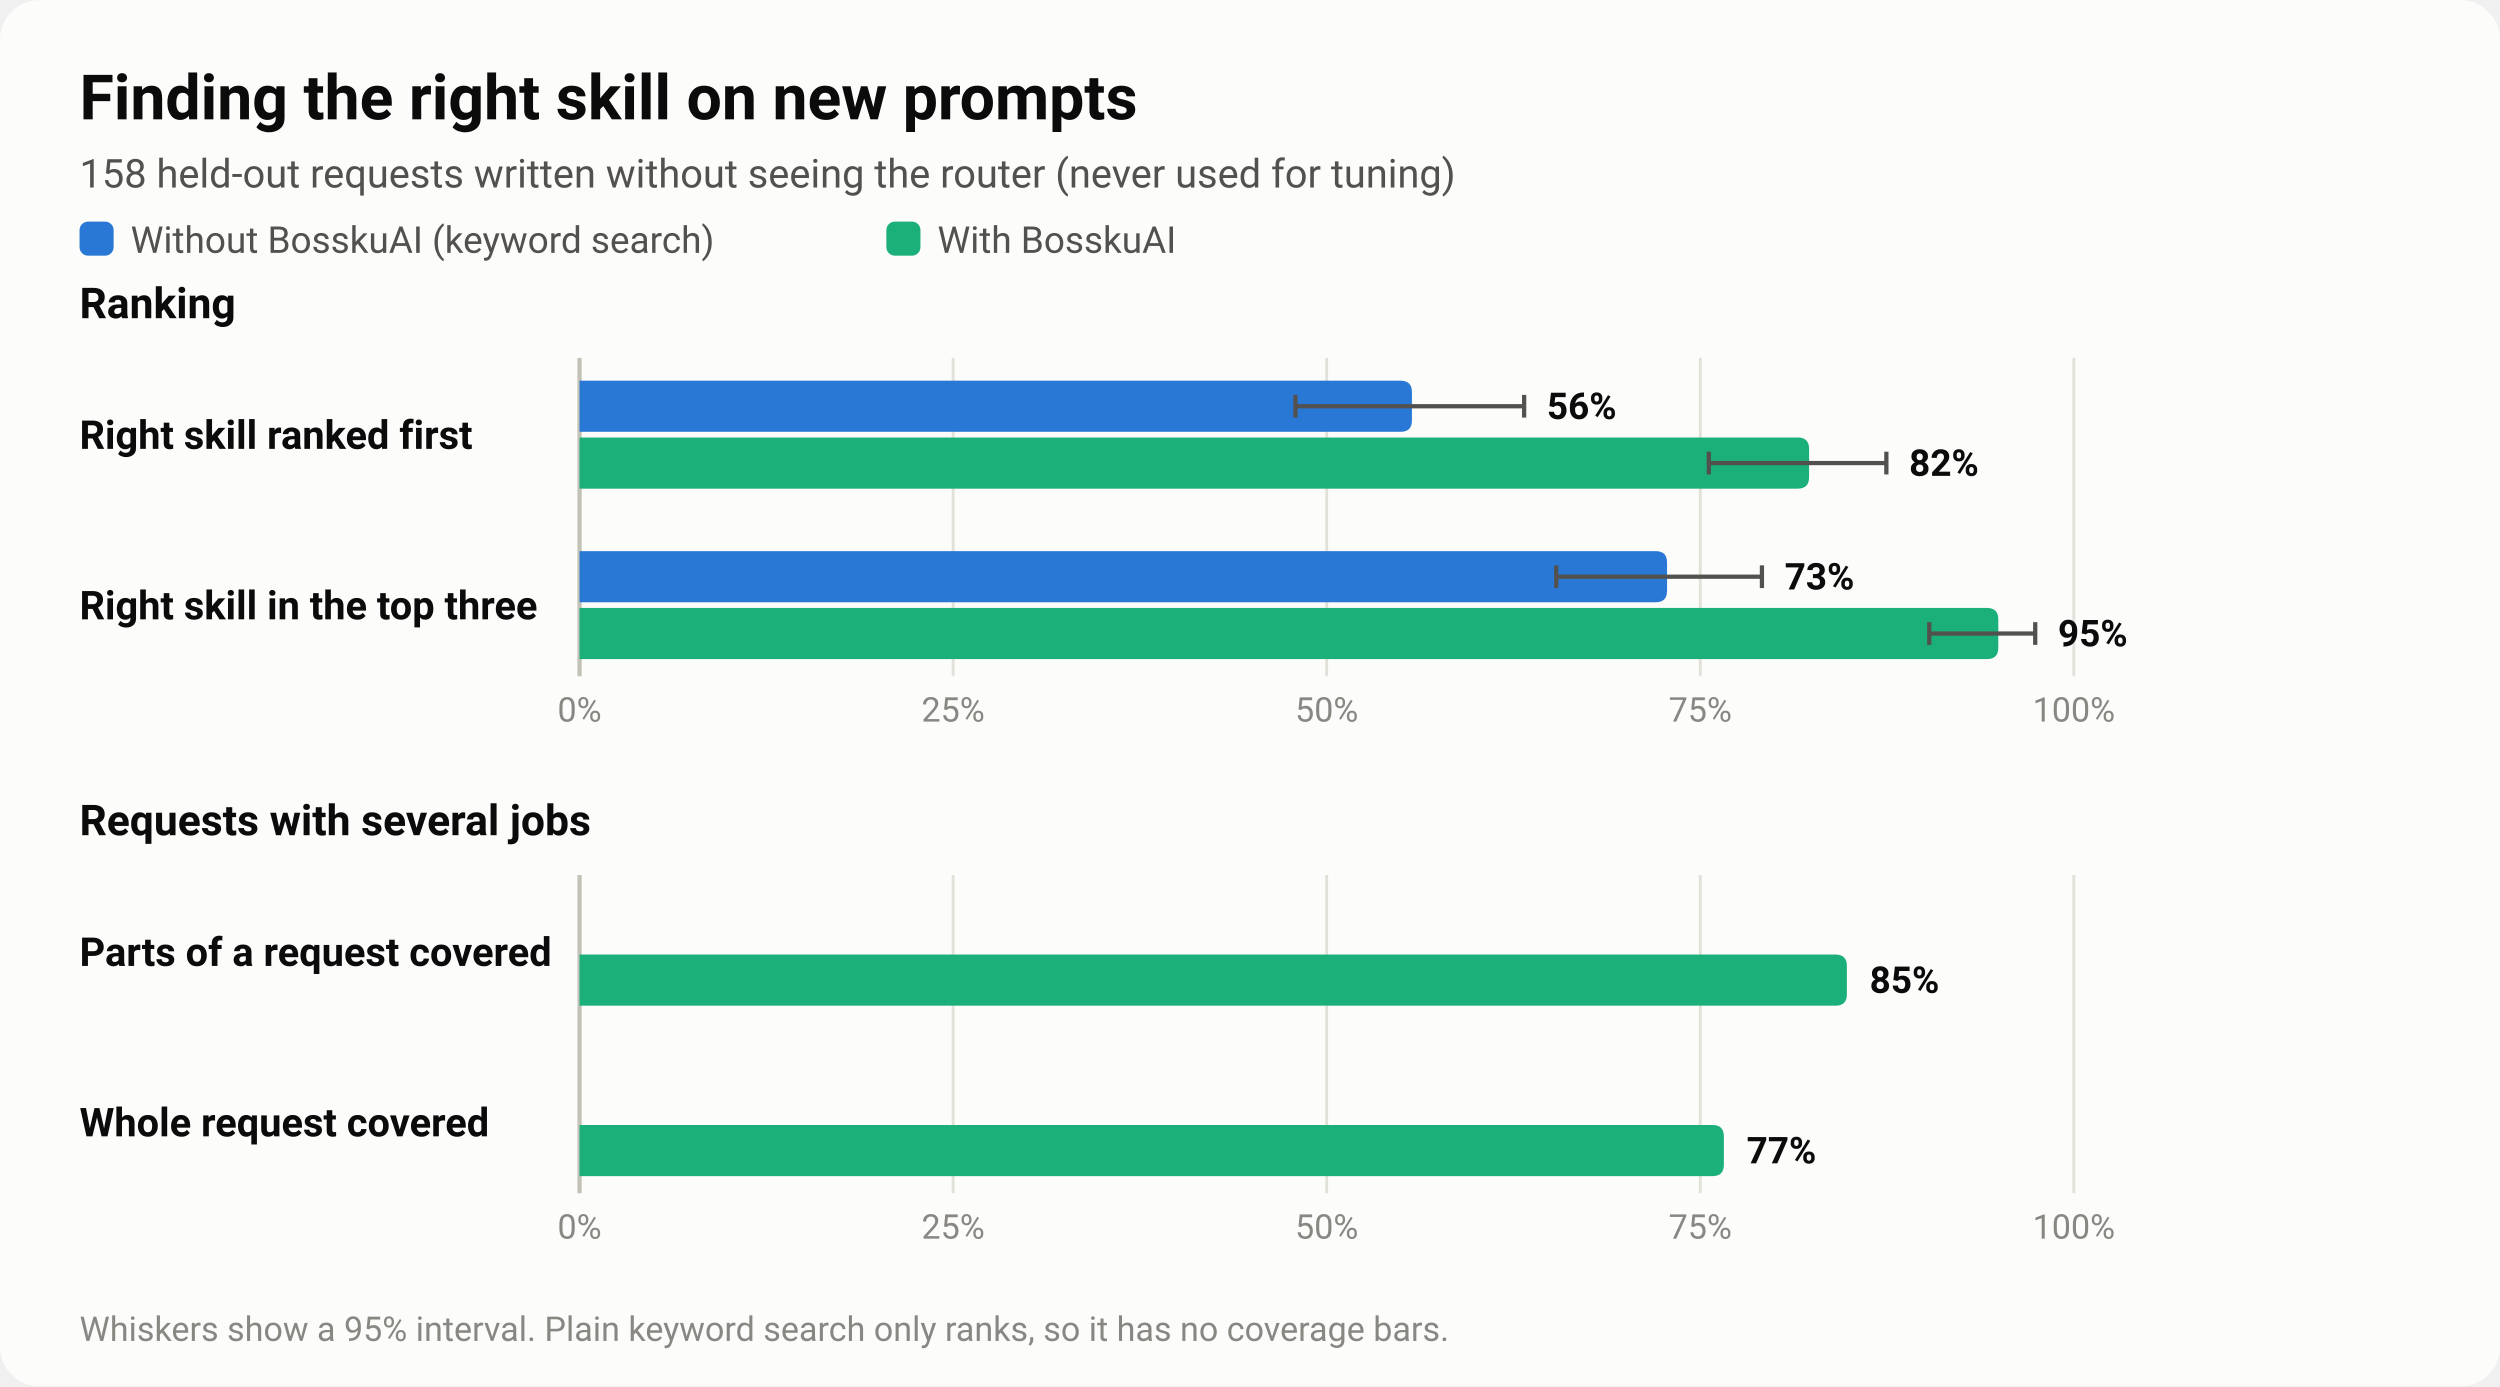
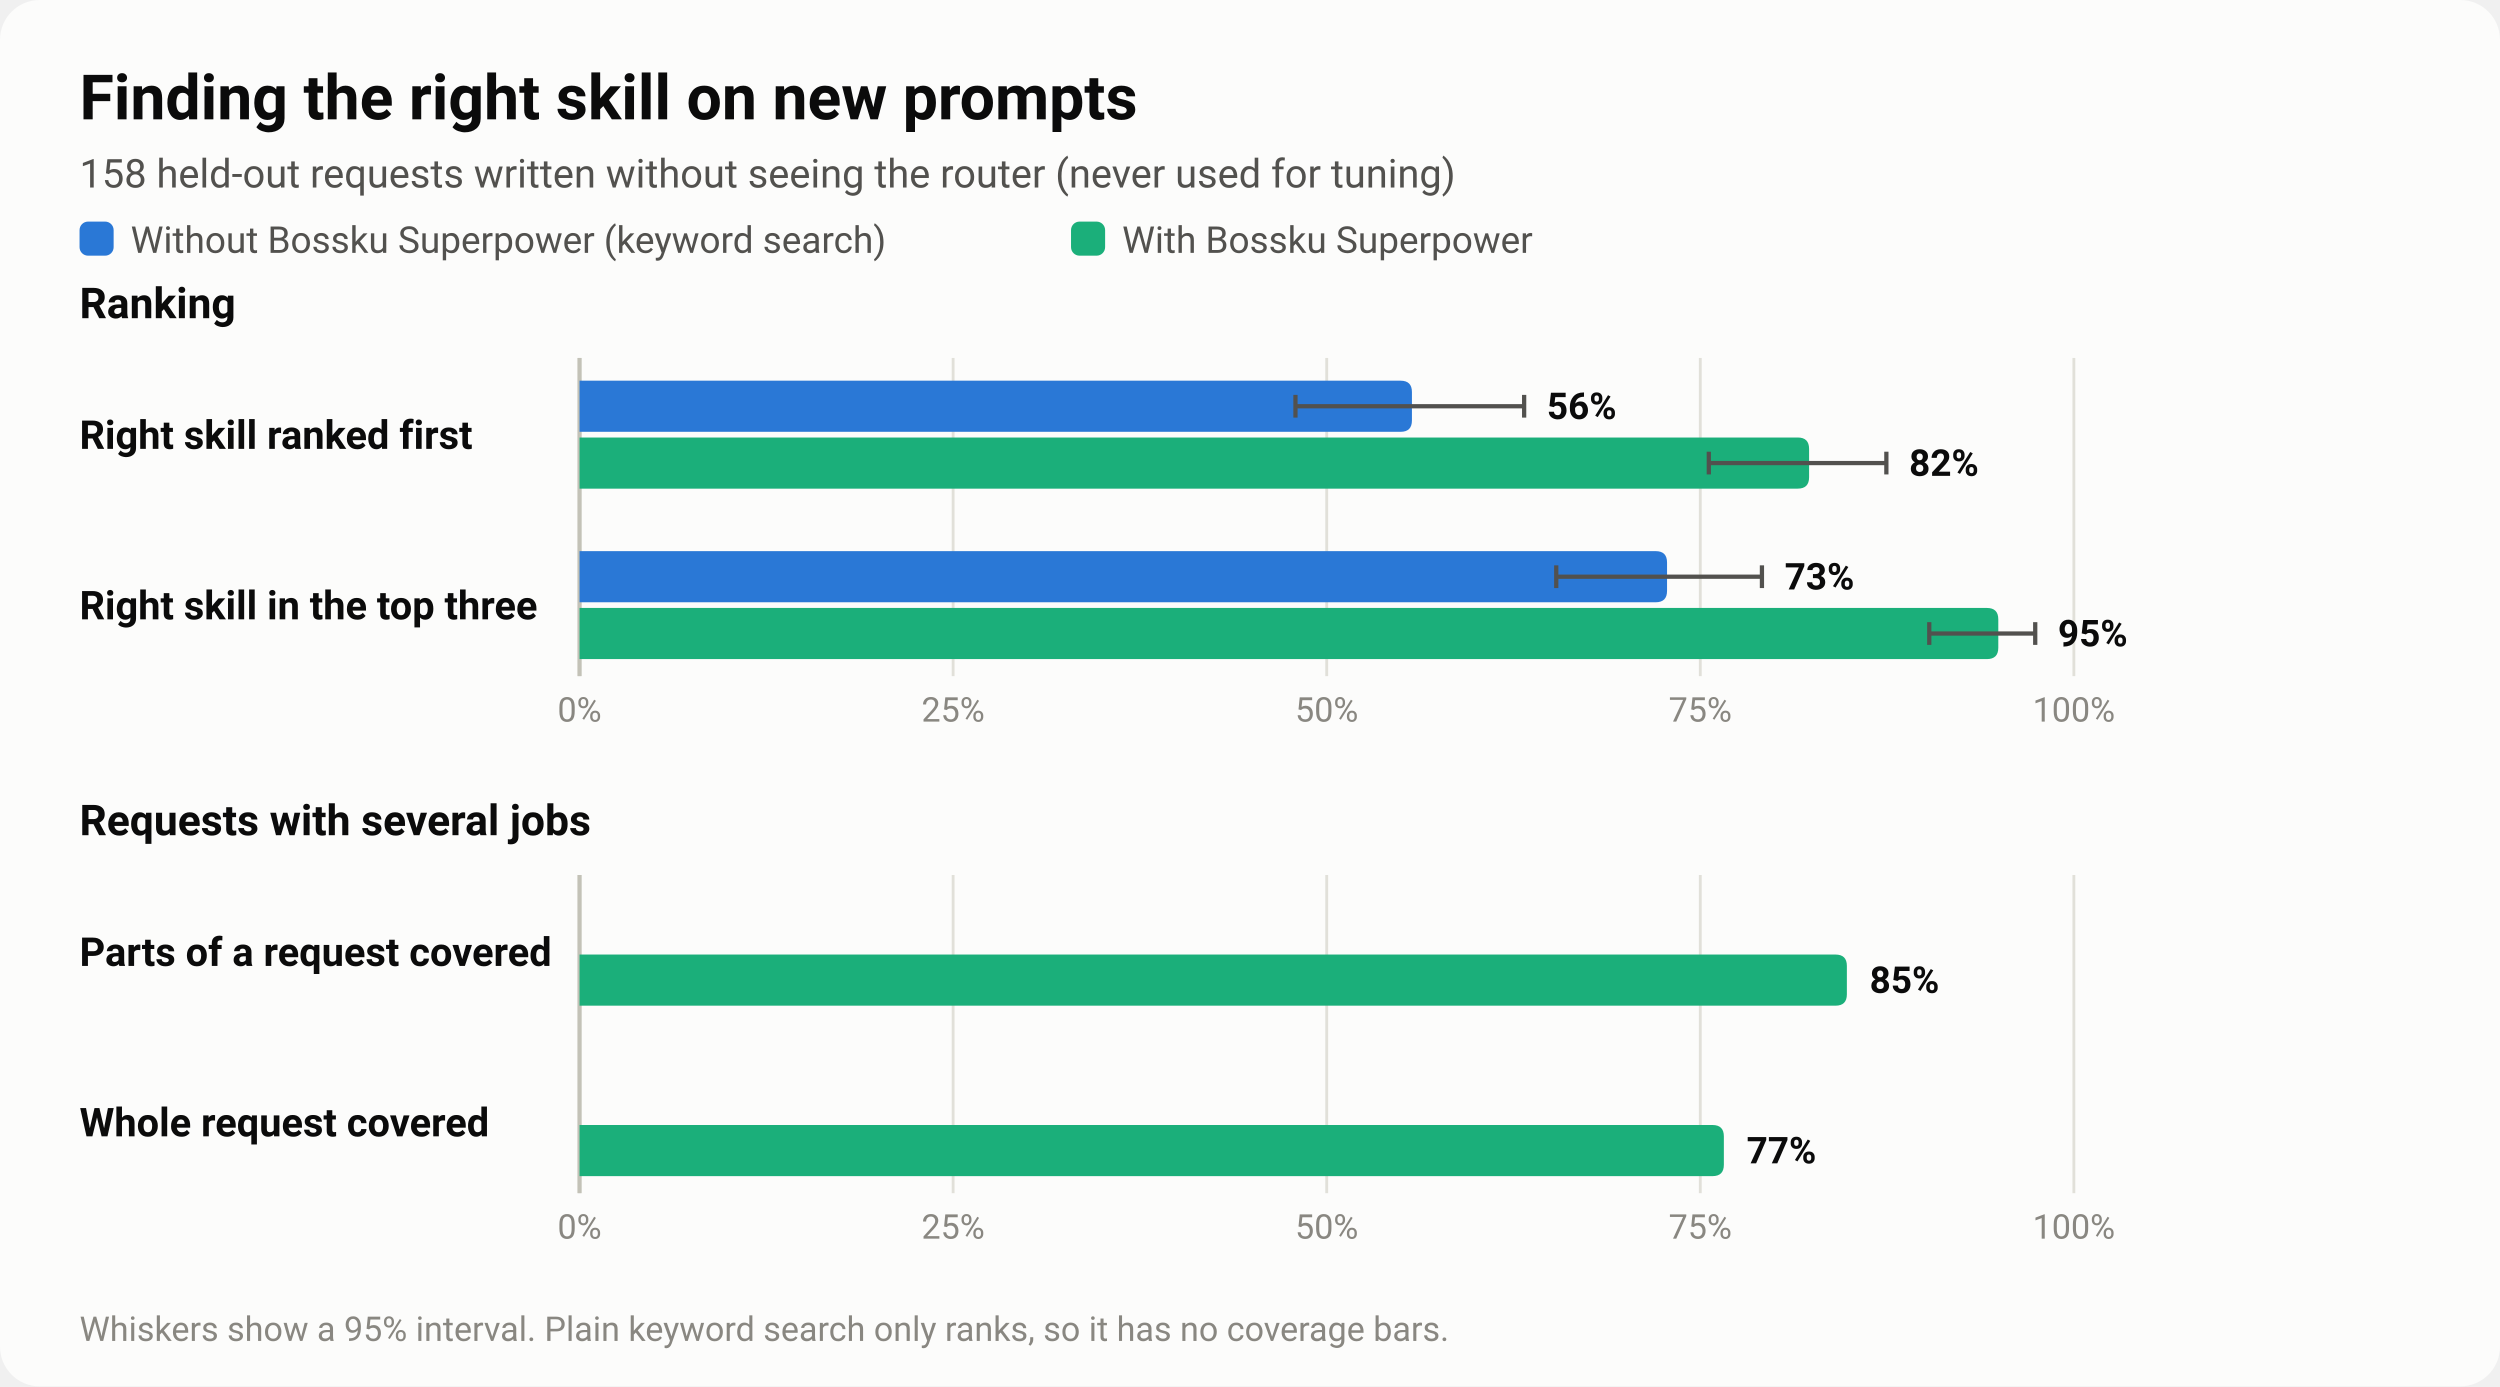
<svg xmlns="http://www.w3.org/2000/svg" viewBox="0 0 880 488" width="880" height="488" role="img" aria-labelledby="t d">
  <style>text{font-family:system-ui, -apple-system, "Segoe UI", Roboto, sans-serif}.card{fill:#fcfcfb}.ink{fill:#0b0b0b}.ink2{fill:#52514e}.muted{fill:#898781}.grid{stroke:#e1e0d9}.base{stroke:#c3c2b7}.whisker{stroke:#52514e}.s0{fill:#2a78d6}.s1{fill:#1baf7a}@media (prefers-color-scheme:dark){.card{fill:#1a1a19}.ink{fill:#ffffff}.ink2{fill:#c3c2b7}.muted{fill:#898781}.grid{stroke:#2c2c2a}.base{stroke:#383835}.whisker{stroke:#c3c2b7}.s0{fill:#3987e5}.s1{fill:#199e70}}</style>
  <rect class="card" width="880" height="488" rx="14" />
  <text class="ink" x="28" y="42" font-size="22" font-weight="650">Finding the right skill on new prompts</text>
  <text class="ink2" x="28" y="66" font-size="14">158 held-out requests written without seeing the router (never used for tuning)</text>
  <rect class="s0" x="28" y="78" width="12" height="12" rx="3" />
-   <text class="ink2" x="46" y="89" font-size="13">Without BosskuAI (keyword search)</text>
-   <rect class="s1" x="312" y="78" width="12" height="12" rx="3" />
-   <text class="ink2" x="330" y="89" font-size="13">With BosskuAI</text>
+   <text class="ink2" x="46" y="89" font-size="13">Without Bossku Superpower (keyword search)</text>
+   <rect class="s1" x="377" y="78" width="12" height="12" rx="3" />
+   <text class="ink2" x="395" y="89" font-size="13">With Bossku Superpower</text>
  <text class="ink" x="28" y="112" font-size="15" font-weight="650">Ranking</text>
  <line class="grid" x1="204.0" y1="126" x2="204.0" y2="238" stroke-width="1" />
  <text class="muted" x="204.0" y="254" font-size="12" text-anchor="middle">0%</text>
  <line class="grid" x1="335.5" y1="126" x2="335.5" y2="238" stroke-width="1" />
  <text class="muted" x="335.5" y="254" font-size="12" text-anchor="middle">25%</text>
  <line class="grid" x1="467.0" y1="126" x2="467.0" y2="238" stroke-width="1" />
  <text class="muted" x="467.0" y="254" font-size="12" text-anchor="middle">50%</text>
  <line class="grid" x1="598.5" y1="126" x2="598.5" y2="238" stroke-width="1" />
  <text class="muted" x="598.5" y="254" font-size="12" text-anchor="middle">75%</text>
  <line class="grid" x1="730.0" y1="126" x2="730.0" y2="238" stroke-width="1" />
  <text class="muted" x="730.0" y="254" font-size="12" text-anchor="middle">100%</text>
  <line class="base" x1="204" y1="126" x2="204" y2="238" stroke-width="1.5" />
  <text class="ink" x="28" y="158.0" font-size="14" font-weight="600">Right skill ranked first</text>
  <path class="s0" d="M204,134 H493.0 Q497.0,134 497.0,138.0 V148.0 Q497.0,152 493.0,152 H204 Z" />
  <line class="whisker" x1="456.0" y1="143.0" x2="536.5" y2="143.0" stroke-width="1.5" />
  <line class="whisker" x1="456.0" y1="139.0" x2="456.0" y2="147.0" stroke-width="1.5" />
  <line class="whisker" x1="536.5" y1="139.0" x2="536.5" y2="147.0" stroke-width="1.5" />
  <text class="ink" x="544.5" y="147.5" font-size="13" font-weight="600">56%</text>
  <path class="s1" d="M204,154 H632.8 Q636.8,154 636.8,158.0 V168.0 Q636.8,172 632.8,172 H204 Z" />
  <line class="whisker" x1="601.5" y1="163.0" x2="664.0" y2="163.0" stroke-width="1.5" />
  <line class="whisker" x1="601.5" y1="159.0" x2="601.5" y2="167.0" stroke-width="1.5" />
  <line class="whisker" x1="664.0" y1="159.0" x2="664.0" y2="167.0" stroke-width="1.5" />
  <text class="ink" x="672.0" y="167.5" font-size="13" font-weight="600">82%</text>
  <text class="ink" x="28" y="218.0" font-size="14" font-weight="600">Right skill in the top three</text>
  <path class="s0" d="M204,194 H582.8 Q586.8,194 586.8,198.0 V208.0 Q586.8,212 582.8,212 H204 Z" />
  <line class="whisker" x1="547.8" y1="203.0" x2="620.2" y2="203.0" stroke-width="1.5" />
  <line class="whisker" x1="547.8" y1="199.0" x2="547.8" y2="207.0" stroke-width="1.5" />
  <line class="whisker" x1="620.2" y1="199.0" x2="620.2" y2="207.0" stroke-width="1.5" />
  <text class="ink" x="628.2" y="207.5" font-size="13" font-weight="600">73%</text>
  <path class="s1" d="M204,214 H699.4 Q703.4,214 703.4,218.0 V228.0 Q703.4,232 699.4,232 H204 Z" />
  <line class="whisker" x1="679.1" y1="223.0" x2="716.4" y2="223.0" stroke-width="1.5" />
  <line class="whisker" x1="679.1" y1="219.0" x2="679.1" y2="227.0" stroke-width="1.5" />
  <line class="whisker" x1="716.4" y1="219.0" x2="716.4" y2="227.0" stroke-width="1.5" />
  <text class="ink" x="724.4" y="227.5" font-size="13" font-weight="600">95%</text>
  <text class="ink" x="28" y="294" font-size="15" font-weight="650">Requests with several jobs</text>
  <line class="grid" x1="204.0" y1="308" x2="204.0" y2="420" stroke-width="1" />
  <text class="muted" x="204.0" y="436" font-size="12" text-anchor="middle">0%</text>
  <line class="grid" x1="335.5" y1="308" x2="335.5" y2="420" stroke-width="1" />
  <text class="muted" x="335.5" y="436" font-size="12" text-anchor="middle">25%</text>
  <line class="grid" x1="467.0" y1="308" x2="467.0" y2="420" stroke-width="1" />
  <text class="muted" x="467.0" y="436" font-size="12" text-anchor="middle">50%</text>
  <line class="grid" x1="598.5" y1="308" x2="598.5" y2="420" stroke-width="1" />
  <text class="muted" x="598.5" y="436" font-size="12" text-anchor="middle">75%</text>
  <line class="grid" x1="730.0" y1="308" x2="730.0" y2="420" stroke-width="1" />
  <text class="muted" x="730.0" y="436" font-size="12" text-anchor="middle">100%</text>
  <line class="base" x1="204" y1="308" x2="204" y2="420" stroke-width="1.5" />
  <text class="ink" x="28" y="340.0" font-size="14" font-weight="600">Parts of a request covered</text>
  <path class="s1" d="M204,336 H646.1 Q650.1,336 650.1,340.0 V350.0 Q650.1,354 646.1,354 H204 Z" />
  <text class="ink" x="658.1" y="349.5" font-size="13" font-weight="600">85%</text>
  <text class="ink" x="28" y="400.0" font-size="14" font-weight="600">Whole request covered</text>
  <path class="s1" d="M204,396 H602.8 Q606.8,396 606.8,400.0 V410.0 Q606.8,414 602.8,414 H204 Z" />
  <text class="ink" x="614.8" y="409.5" font-size="13" font-weight="600">77%</text>
  <text class="muted" x="28" y="472" font-size="12">Whiskers show a 95% interval. Plain keyword search only ranks, so it has no coverage bars.</text>
</svg>
